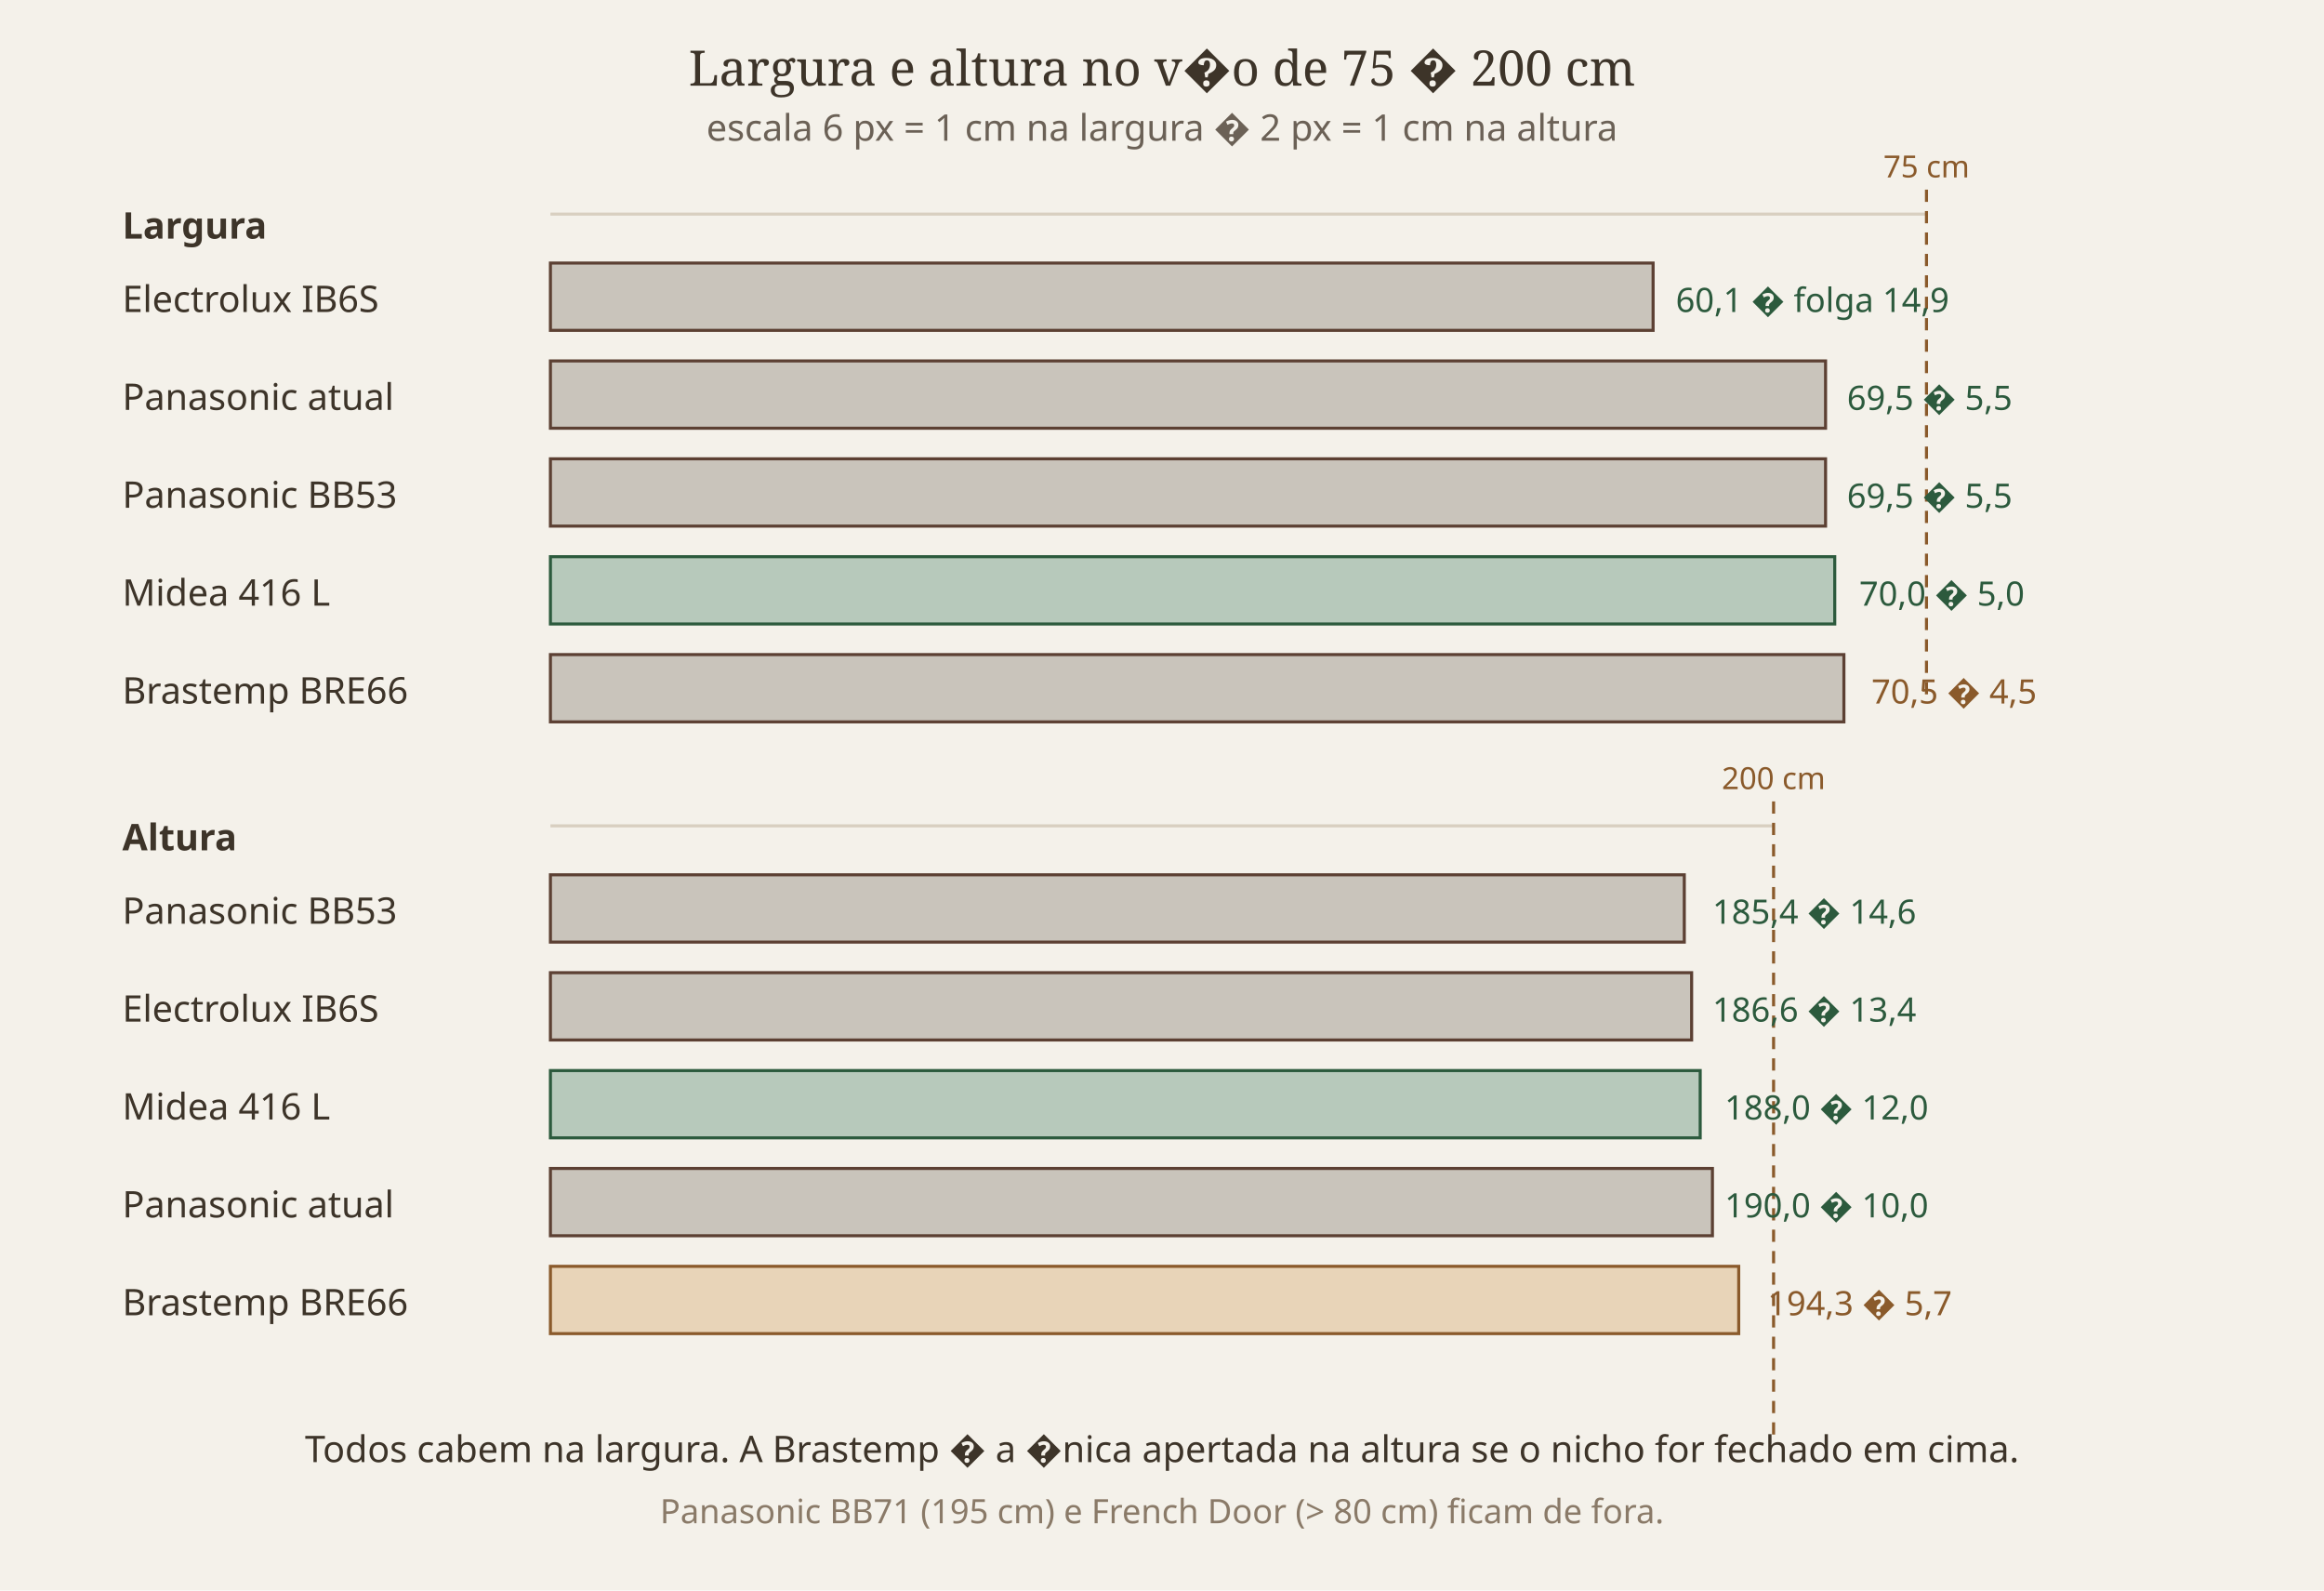
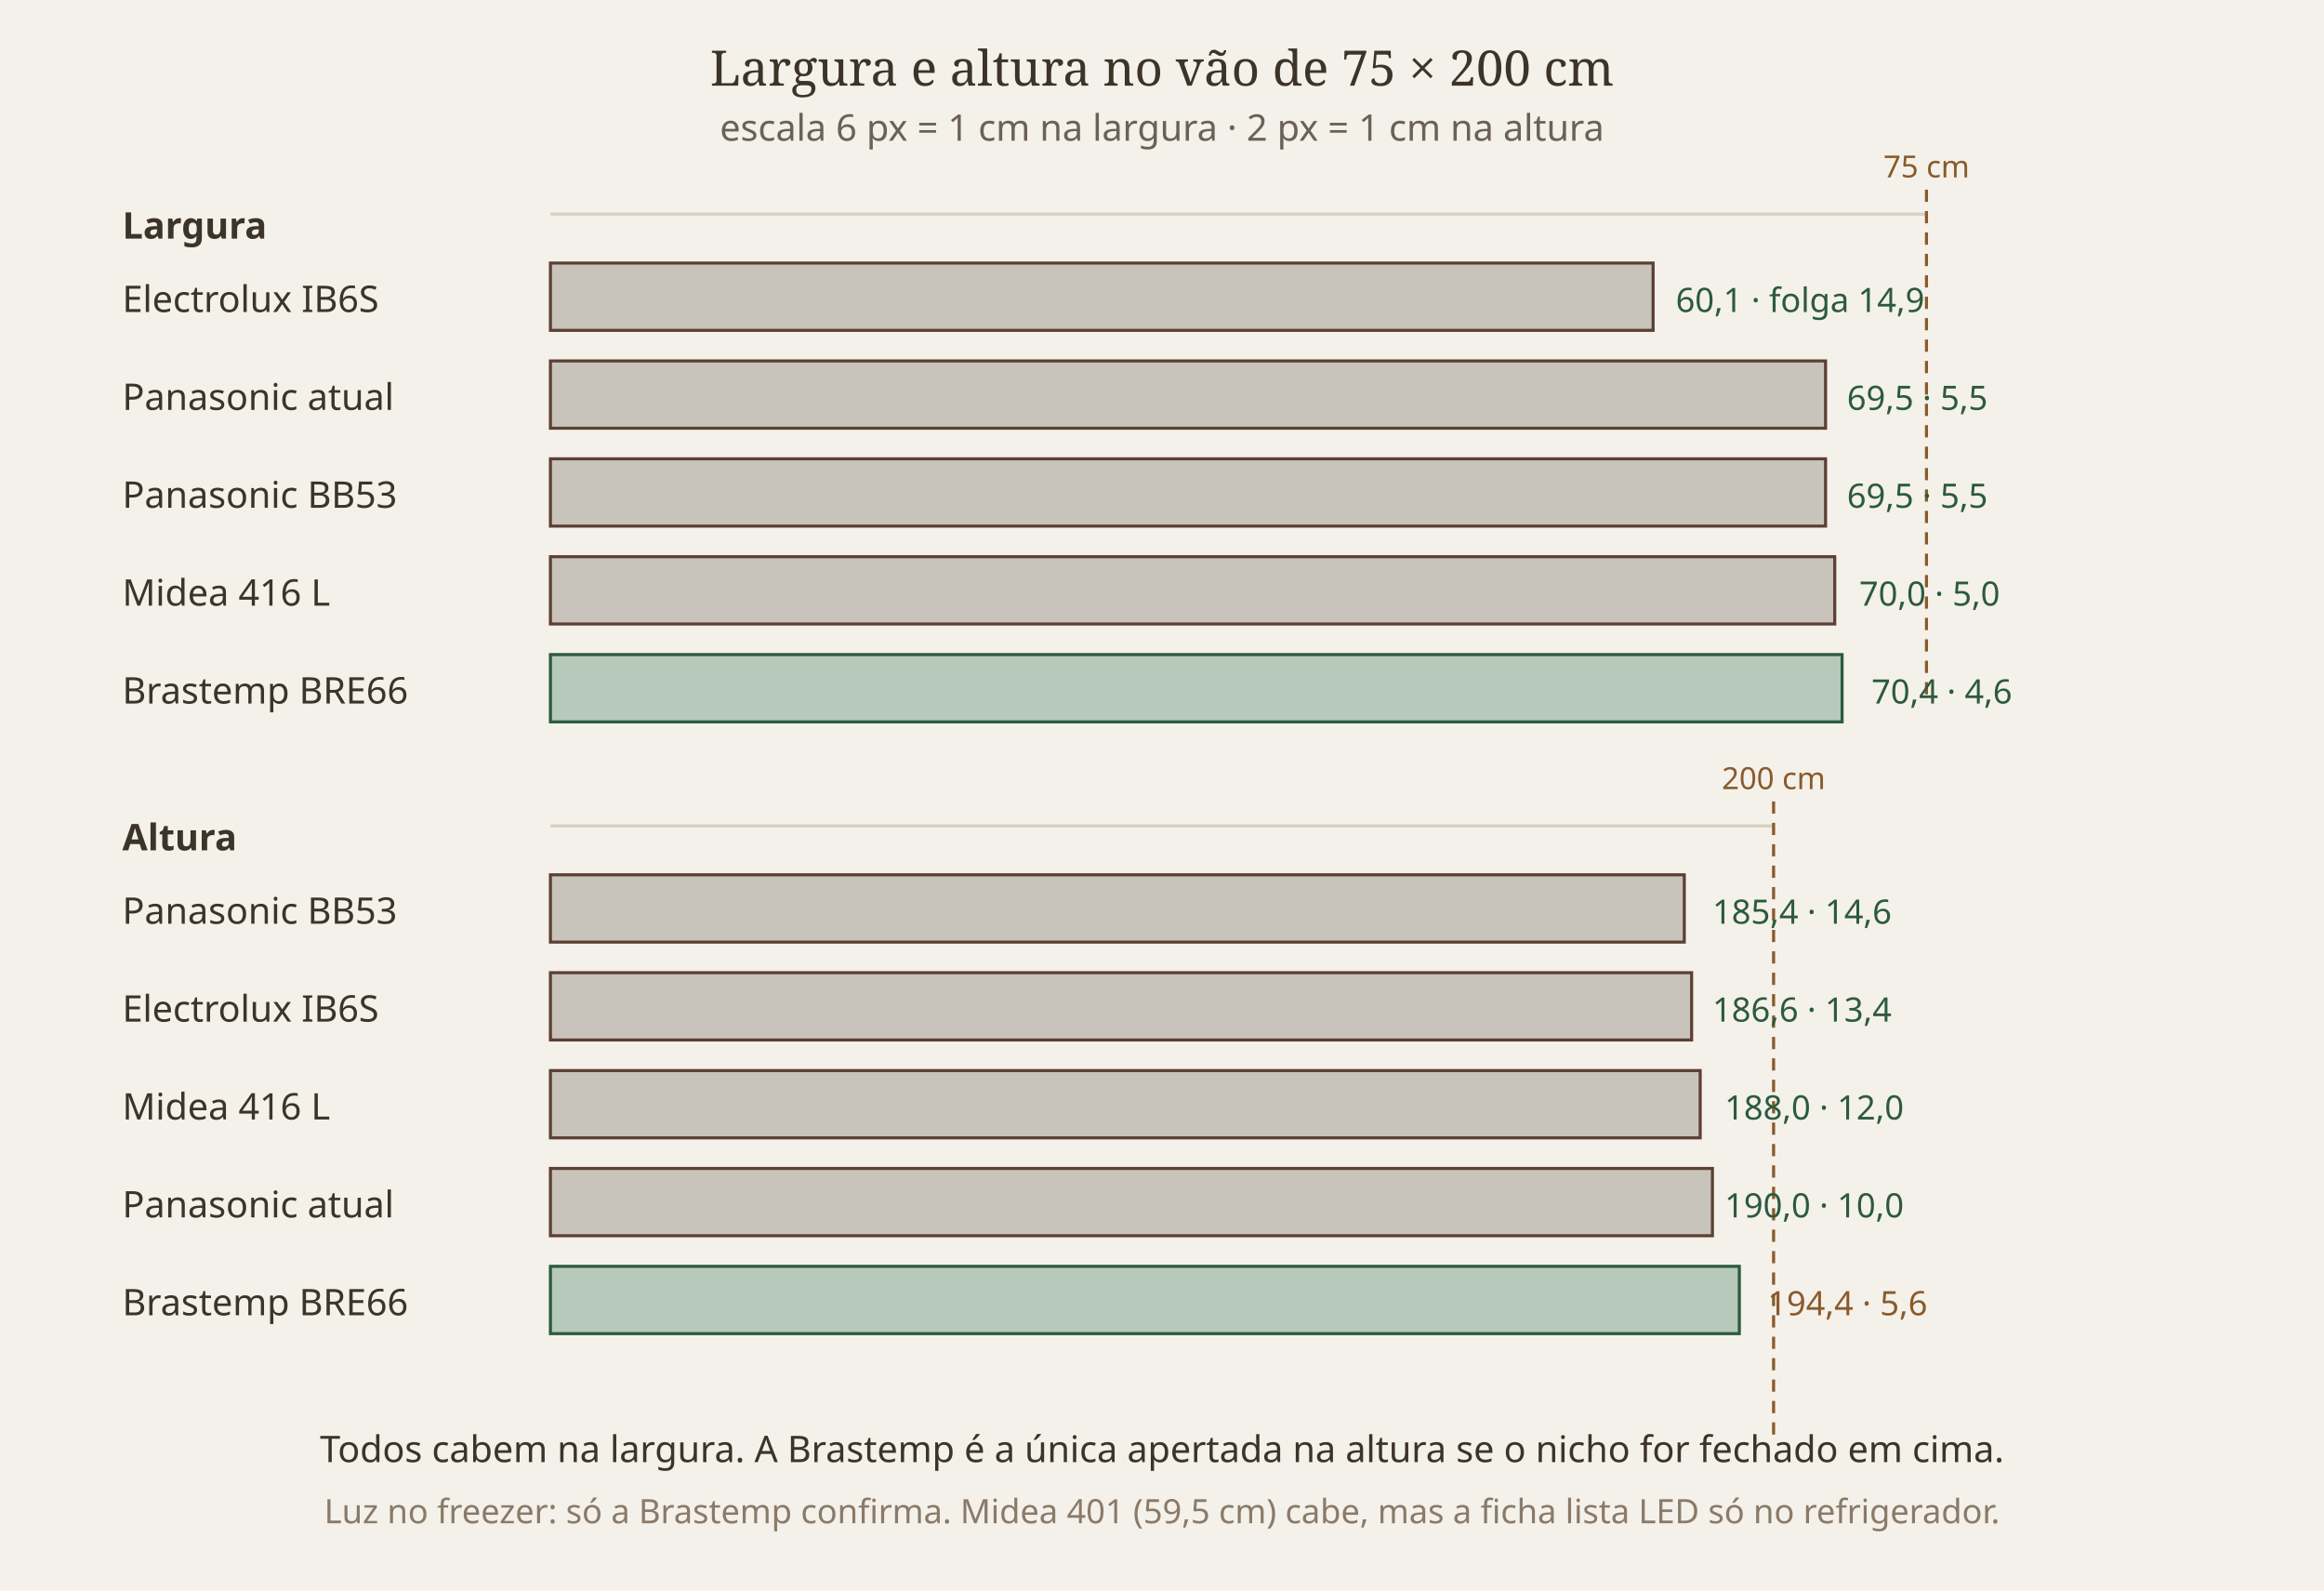
<svg xmlns="http://www.w3.org/2000/svg" viewBox="0 0 760 520" role="img">
  <rect width="760" height="520" fill="#f4f1ea" />
-   <text x="380" y="28" text-anchor="middle" font-family="Georgia, serif" font-size="16" fill="#3d3429">Largura e altura no v�o de 75 � 200 cm</text>
-   <text x="380" y="46" text-anchor="middle" font-family="system-ui, sans-serif" font-size="12" fill="#6b6156">escala 6 px = 1 cm na largura � 2 px = 1 cm na altura</text>
+   <text x="380" y="28" text-anchor="middle" font-family="Georgia, serif" font-size="16" fill="#3d3429">Largura e altura no vão de 75 × 200 cm</text>
+   <text x="380" y="46" text-anchor="middle" font-family="system-ui, sans-serif" font-size="12" fill="#6b6156">escala 6 px = 1 cm na largura · 2 px = 1 cm na altura</text>
  <text x="40" y="78" font-family="system-ui, sans-serif" font-size="12" fill="#3d3429" font-weight="600">Largura</text>
  <line x1="180" y1="70" x2="630" y2="70" stroke="#d8cfc0" />
  <line x1="630" y1="62" x2="630" y2="230" stroke="#8a5a2b" stroke-dasharray="4 3" />
  <text x="630" y="58" text-anchor="middle" font-family="system-ui, sans-serif" font-size="10" fill="#8a5a2b">75 cm</text>
  <rect x="180" y="86" width="360.6" height="22" fill="#c9c4bb" stroke="#5c4033" />
  <text x="40" y="102" font-family="system-ui, sans-serif" font-size="12" fill="#3d3429">Electrolux IB6S</text>
-   <text x="548" y="102" font-family="system-ui, sans-serif" font-size="11" fill="#2c5a3d">60,1 � folga 14,9</text>
+   <text x="548" y="102" font-family="system-ui, sans-serif" font-size="11" fill="#2c5a3d">60,1 · folga 14,9</text>
  <rect x="180" y="118" width="417" height="22" fill="#c9c4bb" stroke="#5c4033" />
  <text x="40" y="134" font-family="system-ui, sans-serif" font-size="12" fill="#3d3429">Panasonic atual</text>
-   <text x="604" y="134" font-family="system-ui, sans-serif" font-size="11" fill="#2c5a3d">69,5 � 5,5</text>
+   <text x="604" y="134" font-family="system-ui, sans-serif" font-size="11" fill="#2c5a3d">69,5 · 5,5</text>
  <rect x="180" y="150" width="417" height="22" fill="#c9c4bb" stroke="#5c4033" />
  <text x="40" y="166" font-family="system-ui, sans-serif" font-size="12" fill="#3d3429">Panasonic BB53</text>
-   <text x="604" y="166" font-family="system-ui, sans-serif" font-size="11" fill="#2c5a3d">69,5 � 5,5</text>
-   <rect x="180" y="182" width="420" height="22" fill="#b7c9bb" stroke="#2c5a3d" />
+   <text x="604" y="166" font-family="system-ui, sans-serif" font-size="11" fill="#2c5a3d">69,5 · 5,5</text>
+   <rect x="180" y="182" width="420" height="22" fill="#c9c4bb" stroke="#5c4033" />
  <text x="40" y="198" font-family="system-ui, sans-serif" font-size="12" fill="#3d3429">Midea 416 L</text>
-   <text x="608" y="198" font-family="system-ui, sans-serif" font-size="11" fill="#2c5a3d">70,0 � 5,0</text>
-   <rect x="180" y="214" width="423" height="22" fill="#c9c4bb" stroke="#5c4033" />
+   <text x="608" y="198" font-family="system-ui, sans-serif" font-size="11" fill="#2c5a3d">70,0 · 5,0</text>
+   <rect x="180" y="214" width="422.4" height="22" fill="#b7c9bb" stroke="#2c5a3d" />
  <text x="40" y="230" font-family="system-ui, sans-serif" font-size="12" fill="#3d3429">Brastemp BRE66</text>
-   <text x="612" y="230" font-family="system-ui, sans-serif" font-size="11" fill="#8a5a2b">70,5 � 4,5</text>
+   <text x="612" y="230" font-family="system-ui, sans-serif" font-size="11" fill="#2c5a3d">70,4 · 4,6</text>
  <text x="40" y="278" font-family="system-ui, sans-serif" font-size="12" fill="#3d3429" font-weight="600">Altura</text>
  <line x1="180" y1="270" x2="580" y2="270" stroke="#d8cfc0" />
  <line x1="580" y1="262" x2="580" y2="470" stroke="#8a5a2b" stroke-dasharray="4 3" />
  <text x="580" y="258" text-anchor="middle" font-family="system-ui, sans-serif" font-size="10" fill="#8a5a2b">200 cm</text>
  <rect x="180" y="286" width="370.8" height="22" fill="#c9c4bb" stroke="#5c4033" />
  <text x="40" y="302" font-family="system-ui, sans-serif" font-size="12" fill="#3d3429">Panasonic BB53</text>
-   <text x="560" y="302" font-family="system-ui, sans-serif" font-size="11" fill="#2c5a3d">185,4 � 14,6</text>
+   <text x="560" y="302" font-family="system-ui, sans-serif" font-size="11" fill="#2c5a3d">185,4 · 14,6</text>
  <rect x="180" y="318" width="373.2" height="22" fill="#c9c4bb" stroke="#5c4033" />
  <text x="40" y="334" font-family="system-ui, sans-serif" font-size="12" fill="#3d3429">Electrolux IB6S</text>
-   <text x="560" y="334" font-family="system-ui, sans-serif" font-size="11" fill="#2c5a3d">186,6 � 13,4</text>
-   <rect x="180" y="350" width="376" height="22" fill="#b7c9bb" stroke="#2c5a3d" />
+   <text x="560" y="334" font-family="system-ui, sans-serif" font-size="11" fill="#2c5a3d">186,6 · 13,4</text>
+   <rect x="180" y="350" width="376" height="22" fill="#c9c4bb" stroke="#5c4033" />
  <text x="40" y="366" font-family="system-ui, sans-serif" font-size="12" fill="#3d3429">Midea 416 L</text>
-   <text x="564" y="366" font-family="system-ui, sans-serif" font-size="11" fill="#2c5a3d">188,0 � 12,0</text>
+   <text x="564" y="366" font-family="system-ui, sans-serif" font-size="11" fill="#2c5a3d">188,0 · 12,0</text>
  <rect x="180" y="382" width="380" height="22" fill="#c9c4bb" stroke="#5c4033" />
  <text x="40" y="398" font-family="system-ui, sans-serif" font-size="12" fill="#3d3429">Panasonic atual</text>
-   <text x="564" y="398" font-family="system-ui, sans-serif" font-size="11" fill="#2c5a3d">190,0 � 10,0</text>
-   <rect x="180" y="414" width="388.6" height="22" fill="#e8d4b8" stroke="#8a5a2b" />
+   <text x="564" y="398" font-family="system-ui, sans-serif" font-size="11" fill="#2c5a3d">190,0 · 10,0</text>
+   <rect x="180" y="414" width="388.8" height="22" fill="#b7c9bb" stroke="#2c5a3d" />
  <text x="40" y="430" font-family="system-ui, sans-serif" font-size="12" fill="#3d3429">Brastemp BRE66</text>
-   <text x="578" y="430" font-family="system-ui, sans-serif" font-size="11" fill="#8a5a2b">194,3 � 5,7</text>
-   <text x="380" y="478" text-anchor="middle" font-family="system-ui, sans-serif" font-size="12" fill="#3d3429">Todos cabem na largura. A Brastemp � a �nica apertada na altura se o nicho for fechado em cima.</text>
-   <text x="380" y="498" text-anchor="middle" font-family="system-ui, sans-serif" font-size="11" fill="#8a7a68">Panasonic BB71 (195 cm) e French Door (&gt; 80 cm) ficam de fora.</text>
+   <text x="578" y="430" font-family="system-ui, sans-serif" font-size="11" fill="#8a5a2b">194,4 · 5,6</text>
+   <text x="380" y="478" text-anchor="middle" font-family="system-ui, sans-serif" font-size="12" fill="#3d3429">Todos cabem na largura. A Brastemp é a única apertada na altura se o nicho for fechado em cima.</text>
+   <text x="380" y="498" text-anchor="middle" font-family="system-ui, sans-serif" font-size="11" fill="#8a7a68">Luz no freezer: só a Brastemp confirma. Midea 401 (59,5 cm) cabe, mas a ficha lista LED só no refrigerador.</text>
</svg>
